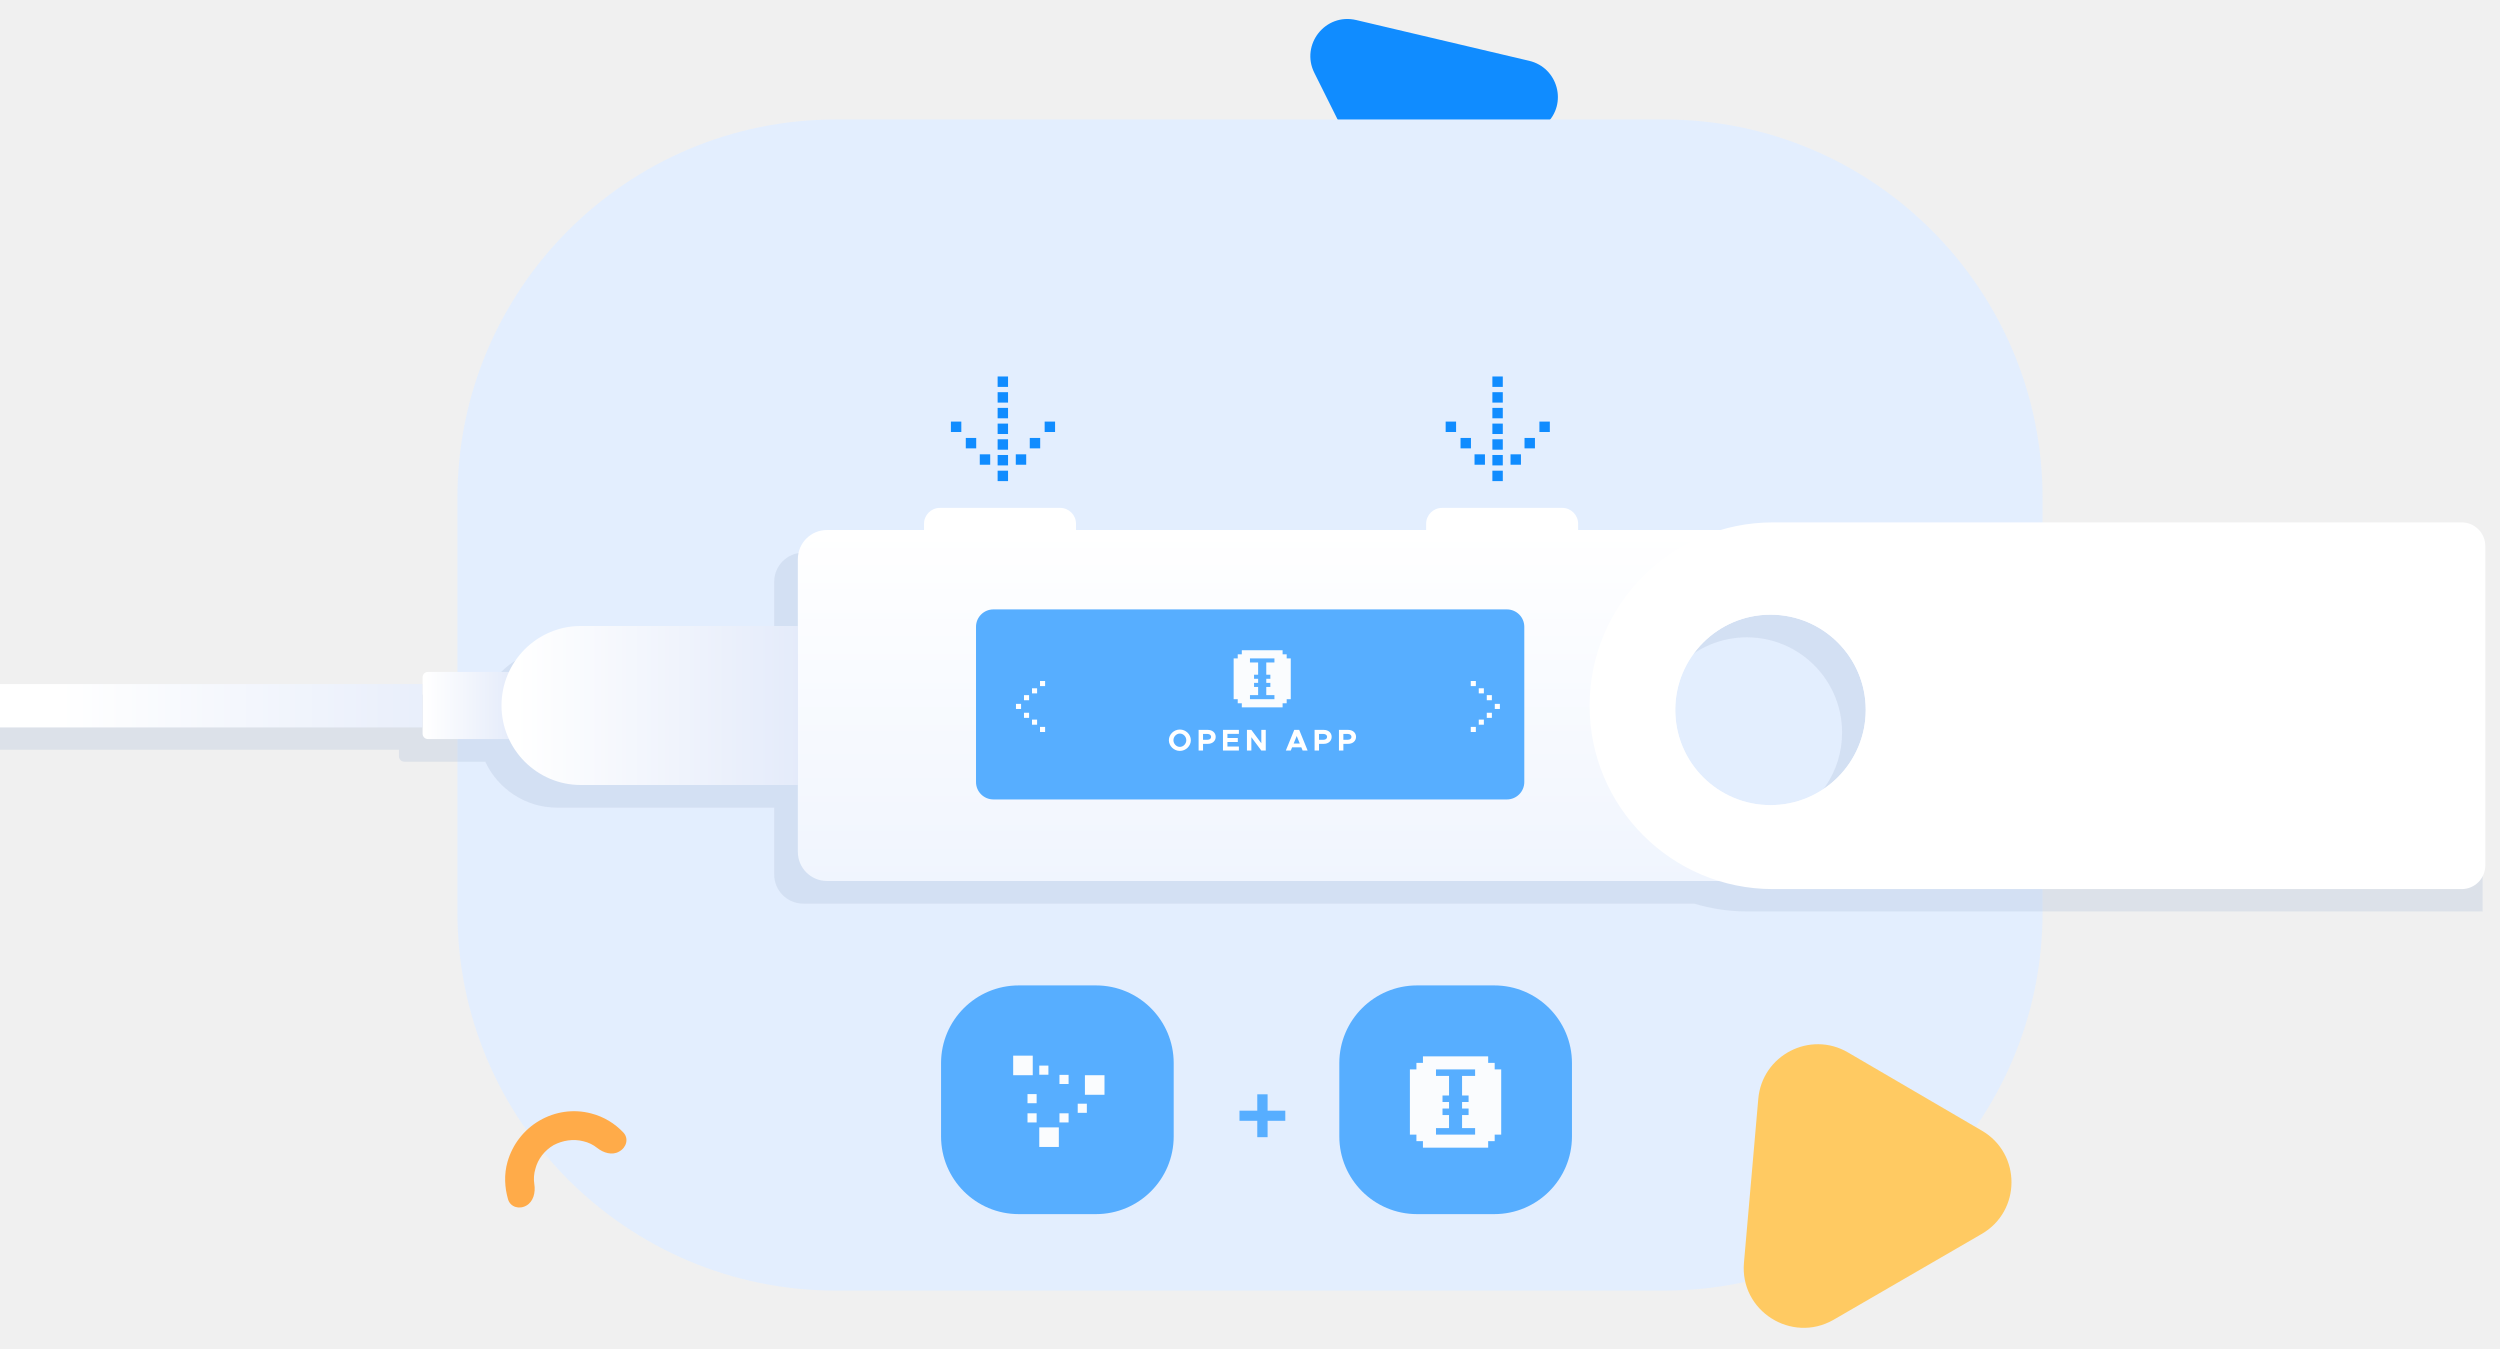
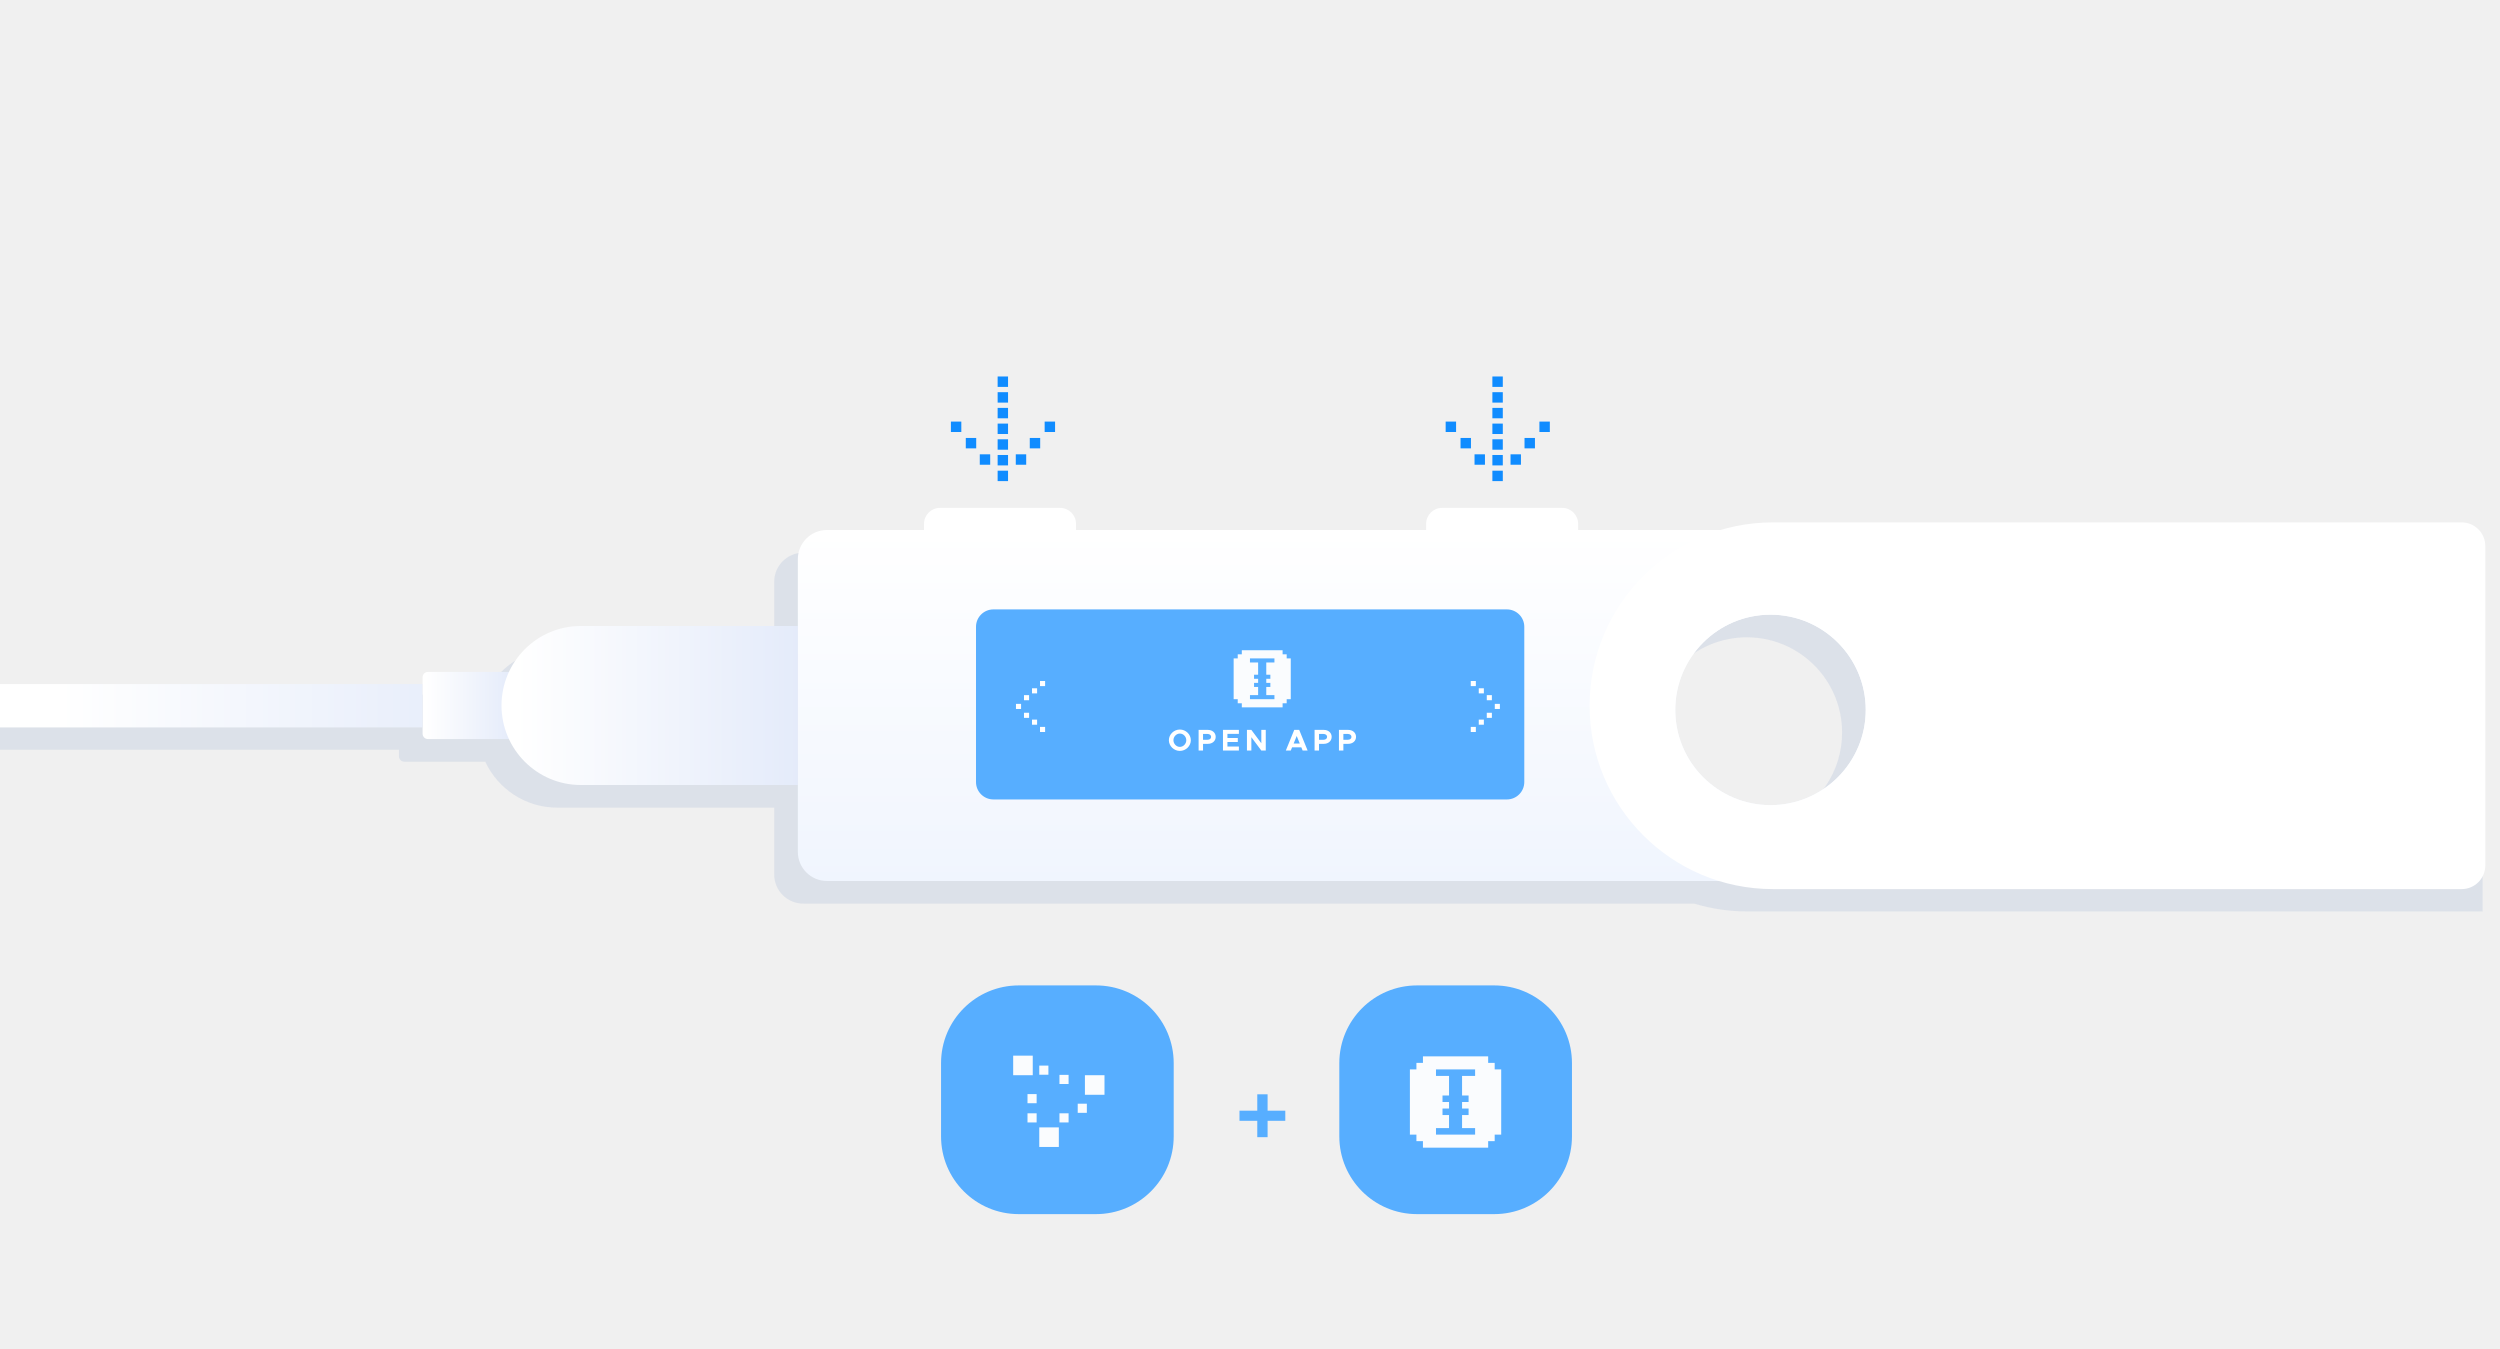
<svg xmlns="http://www.w3.org/2000/svg" width="634" height="342" viewBox="0 0 634 342" fill="none">
  <g clip-path="url(#clip0)">
-     <path d="M387.79 15.42C395.114 17.138 397.611 26.331 392.072 31.461L365.536 56.066C360.915 60.325 353.52 59.022 350.719 53.37L333.309 18.455C329.771 11.351 336.077 3.23 343.935 5.082L387.79 15.42Z" fill="#108CFF" />
-     <rect x="116" y="30.3" width="402" height="297" rx="96" fill="#E3EEFE" />
-     <path d="M133.514 305.718C131.746 306.777 129.452 306.147 128.852 304.183C127.959 301.127 127.8 297.8 128.708 294.627C129.957 290.265 132.83 286.492 136.826 284.177C140.822 281.862 145.481 281.2 149.896 282.362C153.121 283.183 155.932 284.92 158.082 287.201C159.515 288.721 158.884 291.014 157.03 292.023C155.262 293.083 153.018 292.365 151.434 291.105C150.407 290.281 149.23 289.718 147.903 289.414C145.385 288.77 142.714 289.192 140.399 290.398C138.121 291.74 136.422 293.88 135.778 296.396C135.387 297.673 135.307 299.012 135.5 300.279C135.863 302.452 135.232 304.745 133.514 305.718Z" fill="#FFAB49" />
-     <path d="M502.51 312.957C512.634 307.139 512.634 292.551 502.594 286.733L468.677 266.917C459.059 261.267 446.825 267.592 445.897 278.722L442.269 320.209C441.172 332.436 454.334 340.784 464.965 334.713L502.51 312.957Z" fill="#FFCA62" />
-     <path opacity="0.3" fill-rule="evenodd" clip-rule="evenodd" d="M629.592 138.174L443.139 138.174C438.45 138.174 433.924 138.868 429.656 140.159H394.213V138.572C394.213 136.35 392.411 134.549 390.189 134.549H359.694C357.472 134.549 355.67 136.35 355.67 138.572V140.159H266.876V138.572C266.876 136.35 265.074 134.549 262.852 134.549H232.357C230.135 134.549 228.333 136.35 228.333 138.572V140.159H203.711C199.637 140.159 196.334 143.462 196.334 147.536V164.499H141.298C133.224 164.499 126.261 169.28 123.058 176.156C123.025 176.154 122.992 176.153 122.958 176.153H102.513C101.772 176.153 101.172 176.753 101.172 177.494L101.172 179.192H-4.35V190.131H101.172L101.172 191.83C101.172 192.571 101.772 193.171 102.513 193.171H122.958C122.975 193.171 122.992 193.171 123.008 193.17C123.025 193.17 123.042 193.169 123.058 193.168C126.261 200.044 133.224 204.824 141.298 204.824H196.334V221.788C196.334 225.862 199.637 229.164 203.711 229.164H429.659C433.925 230.455 438.451 231.149 443.139 231.149L629.592 231.149V138.174ZM463.026 199.279C465.63 195.425 467.151 190.779 467.151 185.777C467.151 184.11 466.982 182.482 466.66 180.91C465.862 177.008 464.123 173.449 461.69 170.481C457.261 165.076 450.534 161.627 443.001 161.627C436.332 161.627 430.294 164.33 425.924 168.7C421.554 173.07 418.851 179.107 418.851 185.776C418.851 191.286 420.695 196.364 423.801 200.428C428.214 206.202 435.172 209.926 443.001 209.926C451.336 209.926 458.686 205.703 463.026 199.279Z" fill="#B0BFD9" />
-     <path d="M130.3 171.745C130.3 171.005 129.699 170.404 128.959 170.404H108.513C107.773 170.404 107.172 171.005 107.172 171.745V186.082C107.172 186.822 107.773 187.423 108.513 187.423H128.959C129.699 187.423 130.3 186.822 130.3 186.082V171.745Z" fill="url(#paint0_linear)" />
-     <path d="M202.334 158.751H147.298C136.187 158.751 127.18 167.803 127.18 178.913C127.18 190.024 136.187 199.076 147.298 199.076H202.334V158.751Z" fill="url(#paint1_linear)" />
-     <path d="M-4.35 173.477H107.126V184.477H-4.35V173.477Z" fill="url(#paint2_linear)" />
+     <path opacity="0.3" fill-rule="evenodd" clip-rule="evenodd" d="M629.592 138.174L443.139 138.174C438.45 138.174 433.924 138.868 429.656 140.159H394.213V138.572C394.213 136.35 392.411 134.549 390.189 134.549H359.694C357.472 134.549 355.67 136.35 355.67 138.572V140.159H266.876V138.572C266.876 136.35 265.074 134.549 262.852 134.549H232.357C230.135 134.549 228.333 136.35 228.333 138.572V140.159H203.711C199.637 140.159 196.334 143.462 196.334 147.536V164.499H141.298C133.224 164.499 126.261 169.279 123.058 176.156C123.025 176.154 122.992 176.153 122.958 176.153H102.513C101.772 176.153 101.172 176.753 101.172 177.494L101.172 179.192H-4.35V190.131H101.172L101.172 191.83C101.172 192.571 101.772 193.171 102.513 193.171H122.958C122.975 193.171 122.992 193.171 123.008 193.17C123.025 193.17 123.042 193.169 123.058 193.167C126.261 200.044 133.224 204.824 141.298 204.824H196.334V221.787C196.334 225.861 199.637 229.164 203.711 229.164H429.659C433.925 230.455 438.451 231.149 443.139 231.149L629.592 231.149V138.174ZM463.026 199.279C465.63 195.425 467.151 190.778 467.151 185.777C467.151 184.109 466.982 182.482 466.66 180.91C465.862 177.008 464.123 173.449 461.69 170.481C457.261 165.076 450.534 161.627 443.001 161.627C436.332 161.627 430.294 164.33 425.924 168.7C421.554 173.07 418.851 179.107 418.851 185.776C418.851 191.286 420.695 196.364 423.801 200.428C428.214 206.201 435.172 209.926 443.001 209.926C451.336 209.926 458.686 205.703 463.026 199.279Z" fill="#B0BFD9" />
+     <path d="M130.3 171.745C130.3 171.005 129.699 170.404 128.959 170.404H108.513C107.772 170.404 107.172 171.005 107.172 171.745V186.081C107.172 186.822 107.772 187.423 108.513 187.423H128.959C129.699 187.423 130.3 186.822 130.3 186.081V171.745Z" fill="url(#paint0_linear)" />
+     <path d="M202.334 158.751H147.298C136.188 158.751 127.181 167.803 127.181 178.913V178.913C127.181 190.024 136.188 199.076 147.298 199.076H202.334V158.751Z" fill="url(#paint1_linear)" />
+     <path d="M-4.35 173.476H107.126V184.476H-4.35V173.476Z" fill="url(#paint2_linear)" />
    <path d="M361.67 134.411H400.212V132.824C400.212 130.602 398.411 128.801 396.189 128.801H365.693C363.471 128.801 361.67 130.602 361.67 132.824V134.411Z" fill="white" />
-     <path d="M234.333 134.411H272.876V132.824C272.876 130.602 271.074 128.801 268.852 128.801H238.357C236.134 128.801 234.333 130.602 234.333 132.824V134.411Z" fill="white" />
-     <path fill-rule="evenodd" clip-rule="evenodd" d="M209.71 134.411C205.637 134.411 202.334 137.714 202.334 141.788V216.039C202.334 220.113 205.637 223.416 209.71 223.416H488.217C492.291 223.416 495.593 220.113 495.593 216.039V141.788C495.593 137.714 492.291 134.411 488.217 134.411H209.71ZM449.001 204.178C462.339 204.178 473.151 193.366 473.151 180.028C473.151 166.69 462.339 155.878 449.001 155.878C435.663 155.878 424.851 166.69 424.851 180.028C424.851 193.366 435.663 204.178 449.001 204.178Z" fill="url(#paint3_linear)" />
-     <path fill-rule="evenodd" clip-rule="evenodd" d="M449.625 132.476C423.944 132.476 403.125 153.294 403.125 178.976C403.125 204.657 423.944 225.475 449.625 225.475H624.274C627.587 225.475 630.274 222.789 630.274 219.475V138.476C630.274 135.162 627.587 132.476 624.274 132.476H449.625ZM449.001 204.177C462.339 204.177 473.151 193.365 473.151 180.027C473.151 166.689 462.339 155.877 449.001 155.877C435.663 155.877 424.851 166.689 424.851 180.027C424.851 193.365 435.663 204.177 449.001 204.177Z" fill="white" />
-     <rect x="247.516" y="154.545" width="139.046" height="48.194" rx="4.412" fill="#57AEFF" />
-     <rect x="381.109" y="119.367" width="2.642" height="2.642" transform="rotate(90 381.109 119.367)" fill="#108CFF" />
-     <rect x="381.109" y="115.386" width="2.642" height="2.642" transform="rotate(90 381.109 115.386)" fill="#108CFF" />
-     <rect x="381.109" y="111.403" width="2.642" height="2.642" transform="rotate(90 381.109 111.403)" fill="#108CFF" />
-     <rect x="381.109" y="107.422" width="2.642" height="2.642" transform="rotate(90 381.109 107.422)" fill="#108CFF" />
-     <rect x="381.109" y="103.44" width="2.642" height="2.642" transform="rotate(90 381.109 103.44)" fill="#108CFF" />
-     <rect x="381.109" y="99.458" width="2.642" height="2.642" transform="rotate(90 381.109 99.458)" fill="#108CFF" />
-     <rect x="381.109" y="95.477" width="2.642" height="2.642" transform="rotate(90 381.109 95.4766)" fill="#108CFF" />
+     <path d="M234.333 134.411H272.875V132.824C272.875 130.602 271.074 128.801 268.852 128.801H238.356C236.134 128.801 234.333 130.602 234.333 132.824V134.411Z" fill="white" />
+     <path fill-rule="evenodd" clip-rule="evenodd" d="M209.71 134.411C205.636 134.411 202.334 137.713 202.334 141.787V216.039C202.334 220.113 205.636 223.415 209.71 223.415H488.217C492.291 223.415 495.593 220.113 495.593 216.039V141.787C495.593 137.713 492.291 134.411 488.217 134.411H209.71ZM449.001 204.178C462.339 204.178 473.151 193.365 473.151 180.028C473.151 166.69 462.339 155.877 449.001 155.877C435.663 155.877 424.851 166.69 424.851 180.028C424.851 193.365 435.663 204.178 449.001 204.178Z" fill="url(#paint3_linear)" />
+     <path fill-rule="evenodd" clip-rule="evenodd" d="M449.625 132.476C423.944 132.476 403.125 153.294 403.125 178.976C403.125 204.657 423.944 225.476 449.625 225.476H624.274C627.587 225.476 630.274 222.789 630.274 219.476V138.476C630.274 135.162 627.587 132.476 624.274 132.476H449.625ZM449.001 204.177C462.339 204.177 473.151 193.365 473.151 180.027C473.151 166.689 462.339 155.877 449.001 155.877C435.663 155.877 424.851 166.689 424.851 180.027C424.851 193.365 435.663 204.177 449.001 204.177Z" fill="white" />
+     <rect x="247.515" y="154.545" width="139.046" height="48.194" rx="4.412" fill="#57AEFF" />
+     <rect x="381.11" y="119.367" width="2.642" height="2.642" transform="rotate(90 381.11 119.367)" fill="#108CFF" />
+     <rect x="381.11" y="115.385" width="2.642" height="2.642" transform="rotate(90 381.11 115.385)" fill="#108CFF" />
+     <rect x="381.11" y="111.404" width="2.642" height="2.642" transform="rotate(90 381.11 111.404)" fill="#108CFF" />
+     <rect x="381.11" y="107.422" width="2.642" height="2.642" transform="rotate(90 381.11 107.422)" fill="#108CFF" />
+     <rect x="381.11" y="103.44" width="2.642" height="2.642" transform="rotate(90 381.11 103.44)" fill="#108CFF" />
+     <rect x="381.11" y="99.458" width="2.642" height="2.642" transform="rotate(90 381.11 99.4583)" fill="#108CFF" />
+     <rect x="381.11" y="95.477" width="2.642" height="2.642" transform="rotate(90 381.11 95.4766)" fill="#108CFF" />
    <rect x="385.713" y="115.216" width="2.642" height="2.642" transform="rotate(90 385.713 115.216)" fill="#108CFF" />
    <rect width="2.642" height="2.642" transform="matrix(-4.37114e-08 1 1 4.37114e-08 373.941 115.216)" fill="#108CFF" />
-     <rect x="389.261" y="111.064" width="2.642" height="2.642" transform="rotate(90 389.261 111.064)" fill="#108CFF" />
-     <rect width="2.642" height="2.642" transform="matrix(-4.37114e-08 1 1 4.37114e-08 370.393 111.064)" fill="#108CFF" />
+     <rect x="389.261" y="111.065" width="2.642" height="2.642" transform="rotate(90 389.261 111.065)" fill="#108CFF" />
+     <rect width="2.642" height="2.642" transform="matrix(-4.37114e-08 1 1 4.37114e-08 370.393 111.065)" fill="#108CFF" />
    <rect x="393.035" y="106.914" width="2.642" height="2.642" transform="rotate(90 393.035 106.914)" fill="#108CFF" />
    <rect width="2.642" height="2.642" transform="matrix(-4.37114e-08 1 1 4.37114e-08 366.619 106.914)" fill="#108CFF" />
    <rect x="255.641" y="119.367" width="2.642" height="2.642" transform="rotate(90 255.641 119.367)" fill="#108CFF" />
-     <rect x="255.641" y="115.386" width="2.642" height="2.642" transform="rotate(90 255.641 115.386)" fill="#108CFF" />
-     <rect x="255.641" y="111.403" width="2.642" height="2.642" transform="rotate(90 255.641 111.403)" fill="#108CFF" />
+     <rect x="255.641" y="115.385" width="2.642" height="2.642" transform="rotate(90 255.641 115.385)" fill="#108CFF" />
+     <rect x="255.641" y="111.404" width="2.642" height="2.642" transform="rotate(90 255.641 111.404)" fill="#108CFF" />
    <rect x="255.641" y="107.422" width="2.642" height="2.642" transform="rotate(90 255.641 107.422)" fill="#108CFF" />
    <rect x="255.641" y="103.44" width="2.642" height="2.642" transform="rotate(90 255.641 103.44)" fill="#108CFF" />
-     <rect x="255.641" y="99.458" width="2.642" height="2.642" transform="rotate(90 255.641 99.458)" fill="#108CFF" />
+     <rect x="255.641" y="99.458" width="2.642" height="2.642" transform="rotate(90 255.641 99.4583)" fill="#108CFF" />
    <rect x="255.641" y="95.477" width="2.642" height="2.642" transform="rotate(90 255.641 95.4766)" fill="#108CFF" />
-     <rect x="260.245" y="115.216" width="2.642" height="2.642" transform="rotate(90 260.245 115.216)" fill="#108CFF" />
+     <rect x="260.244" y="115.216" width="2.642" height="2.642" transform="rotate(90 260.244 115.216)" fill="#108CFF" />
    <rect width="2.642" height="2.642" transform="matrix(-4.37114e-08 1 1 4.37114e-08 248.472 115.216)" fill="#108CFF" />
-     <rect x="263.792" y="111.064" width="2.642" height="2.642" transform="rotate(90 263.792 111.064)" fill="#108CFF" />
-     <rect width="2.642" height="2.642" transform="matrix(-4.37114e-08 1 1 4.37114e-08 244.924 111.064)" fill="#108CFF" />
+     <rect x="263.793" y="111.065" width="2.642" height="2.642" transform="rotate(90 263.793 111.065)" fill="#108CFF" />
+     <rect width="2.642" height="2.642" transform="matrix(-4.37114e-08 1 1 4.37114e-08 244.924 111.065)" fill="#108CFF" />
    <rect x="267.566" y="106.914" width="2.642" height="2.642" transform="rotate(90 267.566 106.914)" fill="#108CFF" />
    <rect width="2.642" height="2.642" transform="matrix(-4.37114e-08 1 1 4.37114e-08 241.15 106.914)" fill="#108CFF" />
    <rect x="258.943" y="179.796" width="1.293" height="1.293" transform="rotate(-180 258.943 179.796)" fill="white" />
    <rect x="260.976" y="182.05" width="1.293" height="1.293" transform="rotate(-180 260.976 182.05)" fill="white" />
    <rect width="1.293" height="1.293" transform="matrix(-1 -8.74228e-08 -8.74228e-08 1 260.976 176.287)" fill="white" />
-     <rect x="263.007" y="183.786" width="1.293" height="1.293" transform="rotate(-180 263.007 183.786)" fill="white" />
-     <rect width="1.293" height="1.293" transform="matrix(-1 -8.74228e-08 -8.74228e-08 1 263.007 174.55)" fill="white" />
+     <rect x="263.008" y="183.787" width="1.293" height="1.293" transform="rotate(-180 263.008 183.787)" fill="white" />
+     <rect width="1.293" height="1.293" transform="matrix(-1 -8.74228e-08 -8.74228e-08 1 263.008 174.55)" fill="white" />
    <rect x="265.039" y="185.634" width="1.293" height="1.293" transform="rotate(-180 265.039 185.634)" fill="white" />
-     <rect width="1.293" height="1.293" transform="matrix(-1 -8.74228e-08 -8.74228e-08 1 265.04 172.702)" fill="white" />
+     <rect width="1.293" height="1.293" transform="matrix(-1 -8.74228e-08 -8.74228e-08 1 265.04 172.703)" fill="white" />
    <rect width="1.293" height="1.293" transform="matrix(1 -8.74228e-08 -8.74228e-08 -1 379.078 179.796)" fill="white" />
    <rect width="1.293" height="1.293" transform="matrix(1 -8.74228e-08 -8.74228e-08 -1 377.046 182.05)" fill="white" />
    <rect x="377.046" y="176.287" width="1.293" height="1.293" fill="white" />
-     <rect width="1.293" height="1.293" transform="matrix(1 -8.74228e-08 -8.74228e-08 -1 375.014 183.786)" fill="white" />
+     <rect width="1.293" height="1.293" transform="matrix(1 -8.74228e-08 -8.74228e-08 -1 375.014 183.787)" fill="white" />
    <rect x="375.014" y="174.55" width="1.293" height="1.293" fill="white" />
    <rect width="1.293" height="1.293" transform="matrix(1 -8.74228e-08 -8.74228e-08 -1 372.982 185.634)" fill="white" />
-     <rect x="372.982" y="172.702" width="1.293" height="1.293" fill="white" />
-     <path d="M299.211 190.432C300.729 190.432 301.995 189.189 301.995 187.717C301.995 186.244 300.729 185.009 299.211 185.009C297.708 185.009 296.426 186.244 296.426 187.717C296.426 189.189 297.708 190.432 299.211 190.432ZM299.211 189.41C298.333 189.41 297.586 188.632 297.586 187.717C297.586 186.809 298.333 186.031 299.211 186.031C300.095 186.031 300.843 186.809 300.843 187.717C300.843 188.632 300.095 189.41 299.211 189.41ZM303.967 190.341H305.088V188.64H306.324C307.461 188.64 308.3 187.907 308.3 186.87C308.3 185.832 307.461 185.1 306.324 185.1H303.967V190.341ZM305.088 187.61V186.13H306.202C306.759 186.13 307.14 186.42 307.14 186.87C307.14 187.32 306.759 187.61 306.202 187.61H305.088ZM314.182 186.115V185.1H310.147V190.341H314.182V189.326H311.276V188.174H313.908V187.16H311.276V186.115H314.182ZM316.224 190.341H317.345V186.954L319.87 190.341H320.999V185.1H319.87V188.487L317.345 185.1H316.224V190.341ZM330.349 190.341H331.616L329.48 185.1H328.221L326.085 190.341H327.344L327.68 189.517H330.014L330.349 190.341ZM328.069 188.563L328.847 186.649L329.625 188.563H328.069ZM333.378 190.341H334.499V188.64H335.735C336.871 188.64 337.711 187.907 337.711 186.87C337.711 185.832 336.871 185.1 335.735 185.1H333.378V190.341ZM334.499 187.61V186.13H335.613C336.17 186.13 336.551 186.42 336.551 186.87C336.551 187.32 336.17 187.61 335.613 187.61H334.499ZM339.558 190.341H340.679V188.64H341.915C343.052 188.64 343.891 187.907 343.891 186.87C343.891 185.832 343.052 185.1 341.915 185.1H339.558V190.341ZM340.679 187.61V186.13H341.793C342.35 186.13 342.731 186.42 342.731 186.87C342.731 187.32 342.35 187.61 341.793 187.61H340.679Z" fill="white" />
+     <rect x="372.982" y="172.703" width="1.293" height="1.293" fill="white" />
+     <path d="M299.21 190.432C300.728 190.432 301.995 189.189 301.995 187.716C301.995 186.244 300.728 185.008 299.21 185.008C297.708 185.008 296.426 186.244 296.426 187.716C296.426 189.189 297.708 190.432 299.21 190.432ZM299.21 189.41C298.333 189.41 297.586 188.632 297.586 187.716C297.586 186.809 298.333 186.03 299.21 186.03C300.095 186.03 300.843 186.809 300.843 187.716C300.843 188.632 300.095 189.41 299.21 189.41ZM303.967 190.34H305.088V188.639H306.324C307.461 188.639 308.3 187.907 308.3 186.87C308.3 185.832 307.461 185.1 306.324 185.1H303.967V190.34ZM305.088 187.61V186.13H306.202C306.759 186.13 307.14 186.42 307.14 186.87C307.14 187.32 306.759 187.61 306.202 187.61H305.088ZM314.182 186.114V185.1H310.147V190.34H314.182V189.326H311.276V188.174H313.908V187.159H311.276V186.114H314.182ZM316.224 190.34H317.345V186.954L319.87 190.34H320.999V185.1H319.87V188.487L317.345 185.1H316.224V190.34ZM330.349 190.34H331.616L329.48 185.1H328.221L326.085 190.34H327.344L327.679 189.517H330.014L330.349 190.34ZM328.068 188.563L328.846 186.648L329.625 188.563H328.068ZM333.377 190.34H334.499V188.639H335.735C336.871 188.639 337.71 187.907 337.71 186.87C337.71 185.832 336.871 185.1 335.735 185.1H333.377V190.34ZM334.499 187.61V186.13H335.613C336.169 186.13 336.551 186.42 336.551 186.87C336.551 187.32 336.169 187.61 335.613 187.61H334.499ZM339.558 190.34H340.679V188.639H341.915C343.051 188.639 343.89 187.907 343.89 186.87C343.89 185.832 343.051 185.1 341.915 185.1H339.558V190.34ZM340.679 187.61V186.13H341.793C342.35 186.13 342.731 186.42 342.731 186.87C342.731 187.32 342.35 187.61 341.793 187.61H340.679Z" fill="white" />
    <path fill-rule="evenodd" clip-rule="evenodd" d="M314.922 164.901V165.936H313.887V166.97H312.853V177.315H313.887V178.35H314.922V179.384H325.267V178.35H326.301V177.315H327.336V166.97H326.301V165.936H325.267V164.901H314.922ZM323.197 168.005V166.97H316.99V168.005H319.059V171.108H318.025V172.143H319.059V173.177H318.025V174.212H319.059V176.281H316.99V177.315H323.197V176.281H321.128V174.212H322.163V173.177H321.128V172.143H322.163V171.108H321.128V168.005L323.197 168.005Z" fill="#FAFCFE" />
    <path d="M314.334 284.237V281.669H318.846V277.517H321.462V281.669H325.95V284.237H321.462V288.389H318.846V284.237H314.334Z" fill="#57AEFF" />
    <rect x="238.65" y="249.901" width="59" height="58" rx="19.709" fill="#57AEFF" />
    <rect x="339.65" y="249.901" width="59" height="58" rx="19.709" fill="#57AEFF" />
    <rect x="256.943" y="267.712" width="4.962" height="4.962" fill="#FAFCFE" />
    <rect x="275.136" y="272.674" width="4.962" height="4.962" fill="#FAFCFE" />
    <rect x="263.559" y="285.905" width="4.962" height="4.962" fill="#FAFCFE" />
    <rect x="260.574" y="282.336" width="2.316" height="2.316" fill="#FAFCFE" />
    <rect x="260.574" y="277.462" width="2.316" height="2.316" fill="#FAFCFE" />
    <rect x="263.559" y="270.236" width="2.316" height="2.316" fill="#FAFCFE" />
    <rect x="268.678" y="272.587" width="2.316" height="2.316" fill="#FAFCFE" />
    <rect x="268.678" y="282.336" width="2.316" height="2.316" fill="#FAFCFE" />
-     <rect x="273.309" y="279.898" width="2.316" height="2.316" fill="#FAFCFE" />
+     <rect x="273.309" y="279.899" width="2.316" height="2.316" fill="#FAFCFE" />
    <path fill-rule="evenodd" clip-rule="evenodd" d="M360.858 267.893V269.547H359.204V271.2H357.55V287.74H359.204V289.394H360.858V291.048H377.397V289.394H379.051V287.74H380.705V271.2H379.051V269.547H377.397V267.893H360.858ZM374.089 272.854V271.2H364.166V272.854H367.474V277.816H365.82V279.47H367.474V281.124H365.82V282.777H367.474V286.085H364.166V287.739H374.089V286.085H370.781V282.777H372.435V281.124H370.781V279.47H372.435V277.816H370.781V272.854L374.089 272.854Z" fill="#FAFCFE" />
  </g>
  <defs>
    <linearGradient id="paint0_linear" x1="108.003" y1="177.742" x2="130.051" y2="177.742" gradientUnits="userSpaceOnUse">
      <stop stop-color="white" />
      <stop offset="1" stop-color="#E4EBFA" />
    </linearGradient>
    <linearGradient id="paint1_linear" x1="130.799" y1="181.479" x2="202.922" y2="181.479" gradientUnits="userSpaceOnUse">
      <stop stop-color="white" />
      <stop offset="1" stop-color="#E4EBFA" />
    </linearGradient>
-     <linearGradient id="paint2_linear" x1="14.888" y1="173.477" x2="126.605" y2="173.477" gradientUnits="userSpaceOnUse">
+     <linearGradient id="paint2_linear" x1="14.888" y1="173.476" x2="126.605" y2="173.476" gradientUnits="userSpaceOnUse">
      <stop stop-color="white" />
      <stop offset="1" stop-color="#E4EBFA" />
    </linearGradient>
-     <linearGradient id="paint3_linear" x1="348.964" y1="134.411" x2="348.964" y2="224.225" gradientUnits="userSpaceOnUse">
+     <linearGradient id="paint3_linear" x1="348.964" y1="134.411" x2="348.964" y2="224.224" gradientUnits="userSpaceOnUse">
      <stop stop-color="white" />
      <stop offset="1" stop-color="#F0F5FE" />
    </linearGradient>
    <clipPath id="clip0">
      <rect width="634" height="341" fill="white" transform="translate(0 0.799805)" />
    </clipPath>
  </defs>
</svg>
